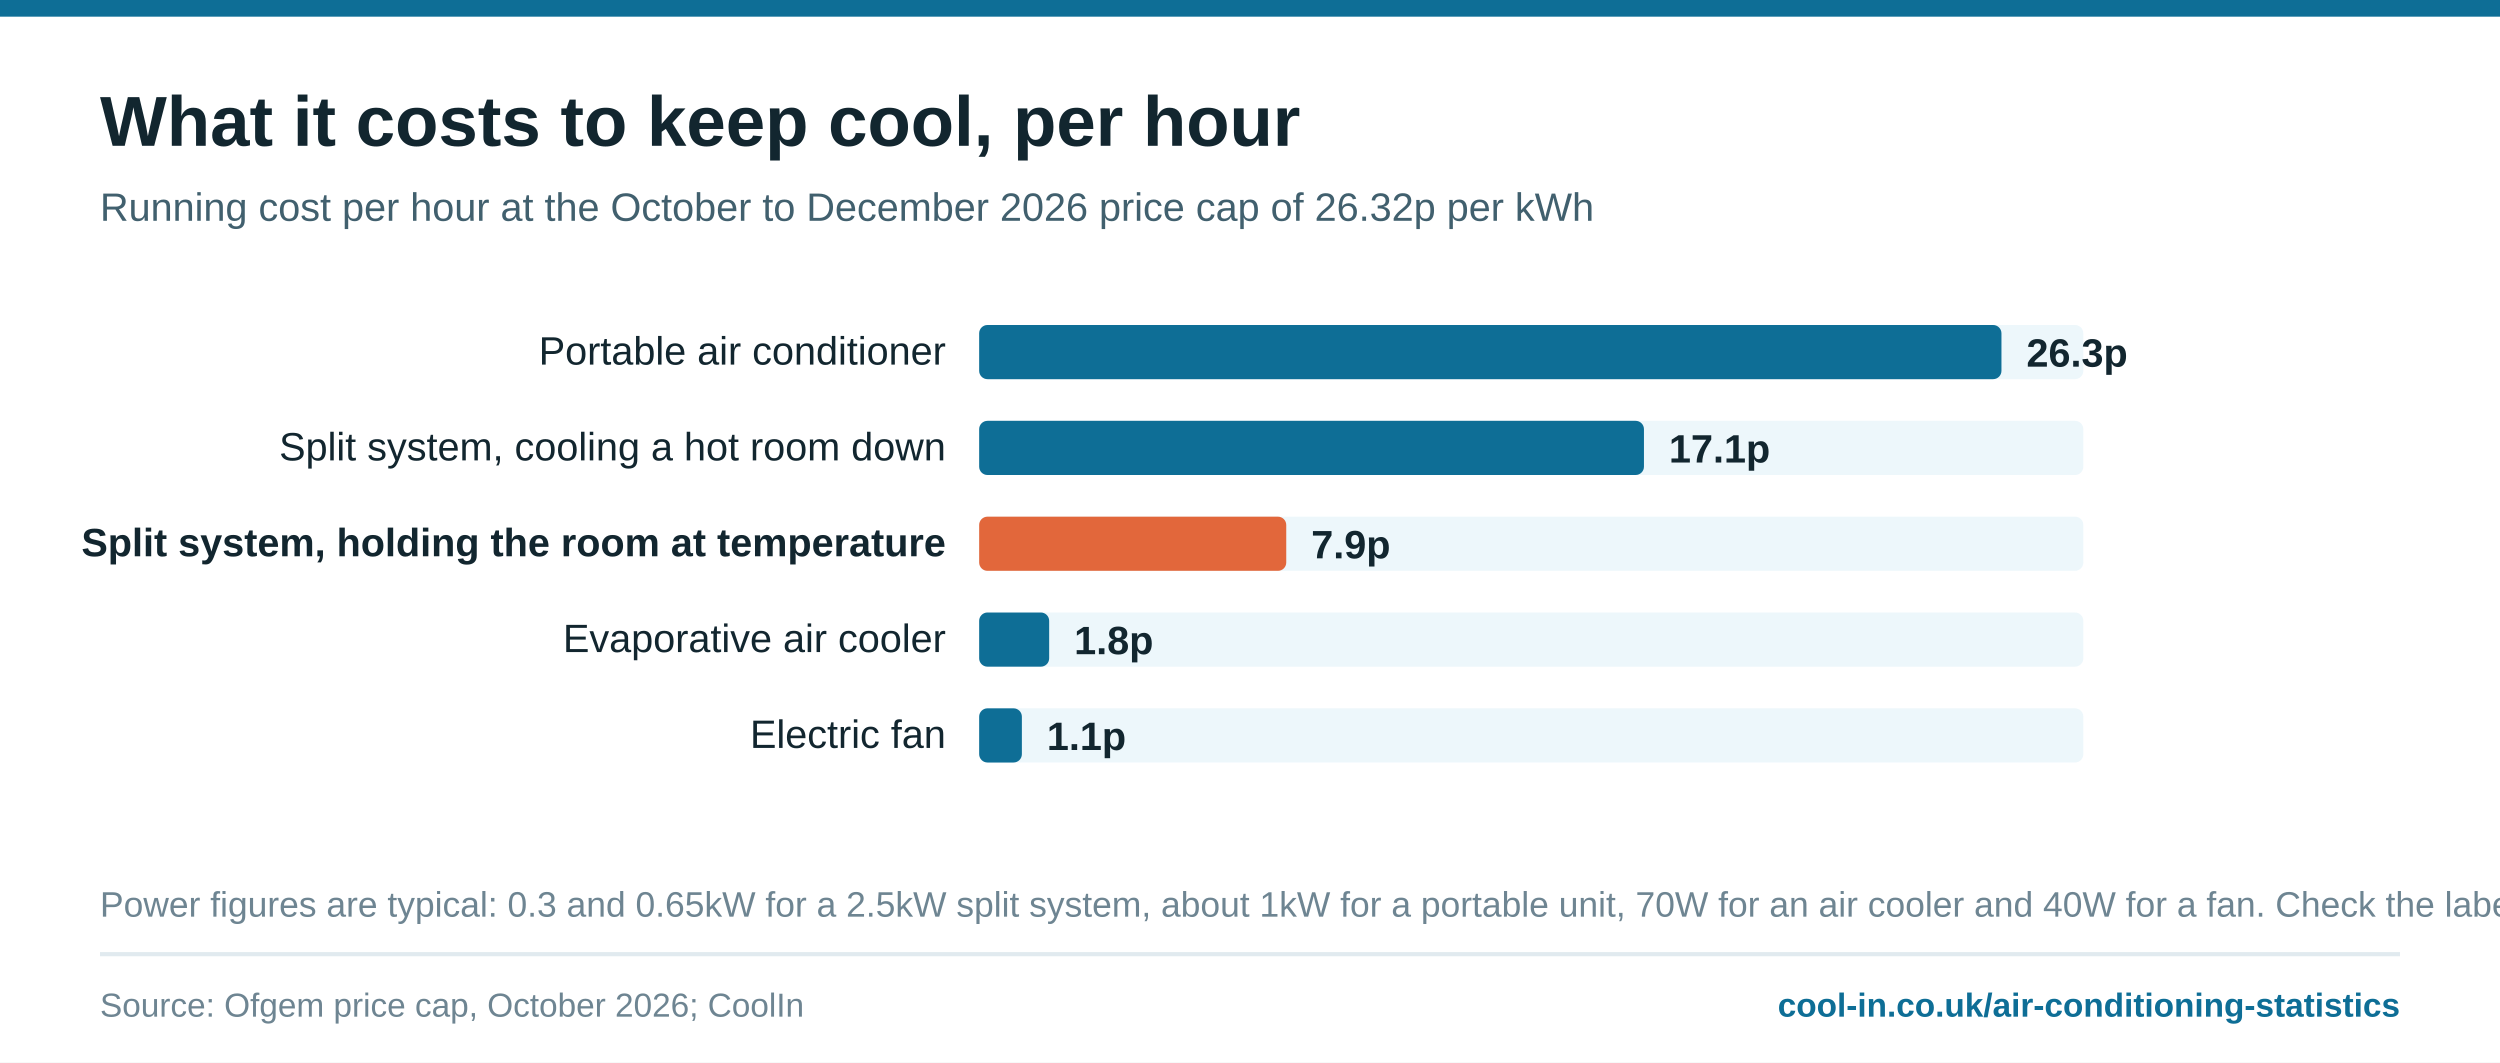
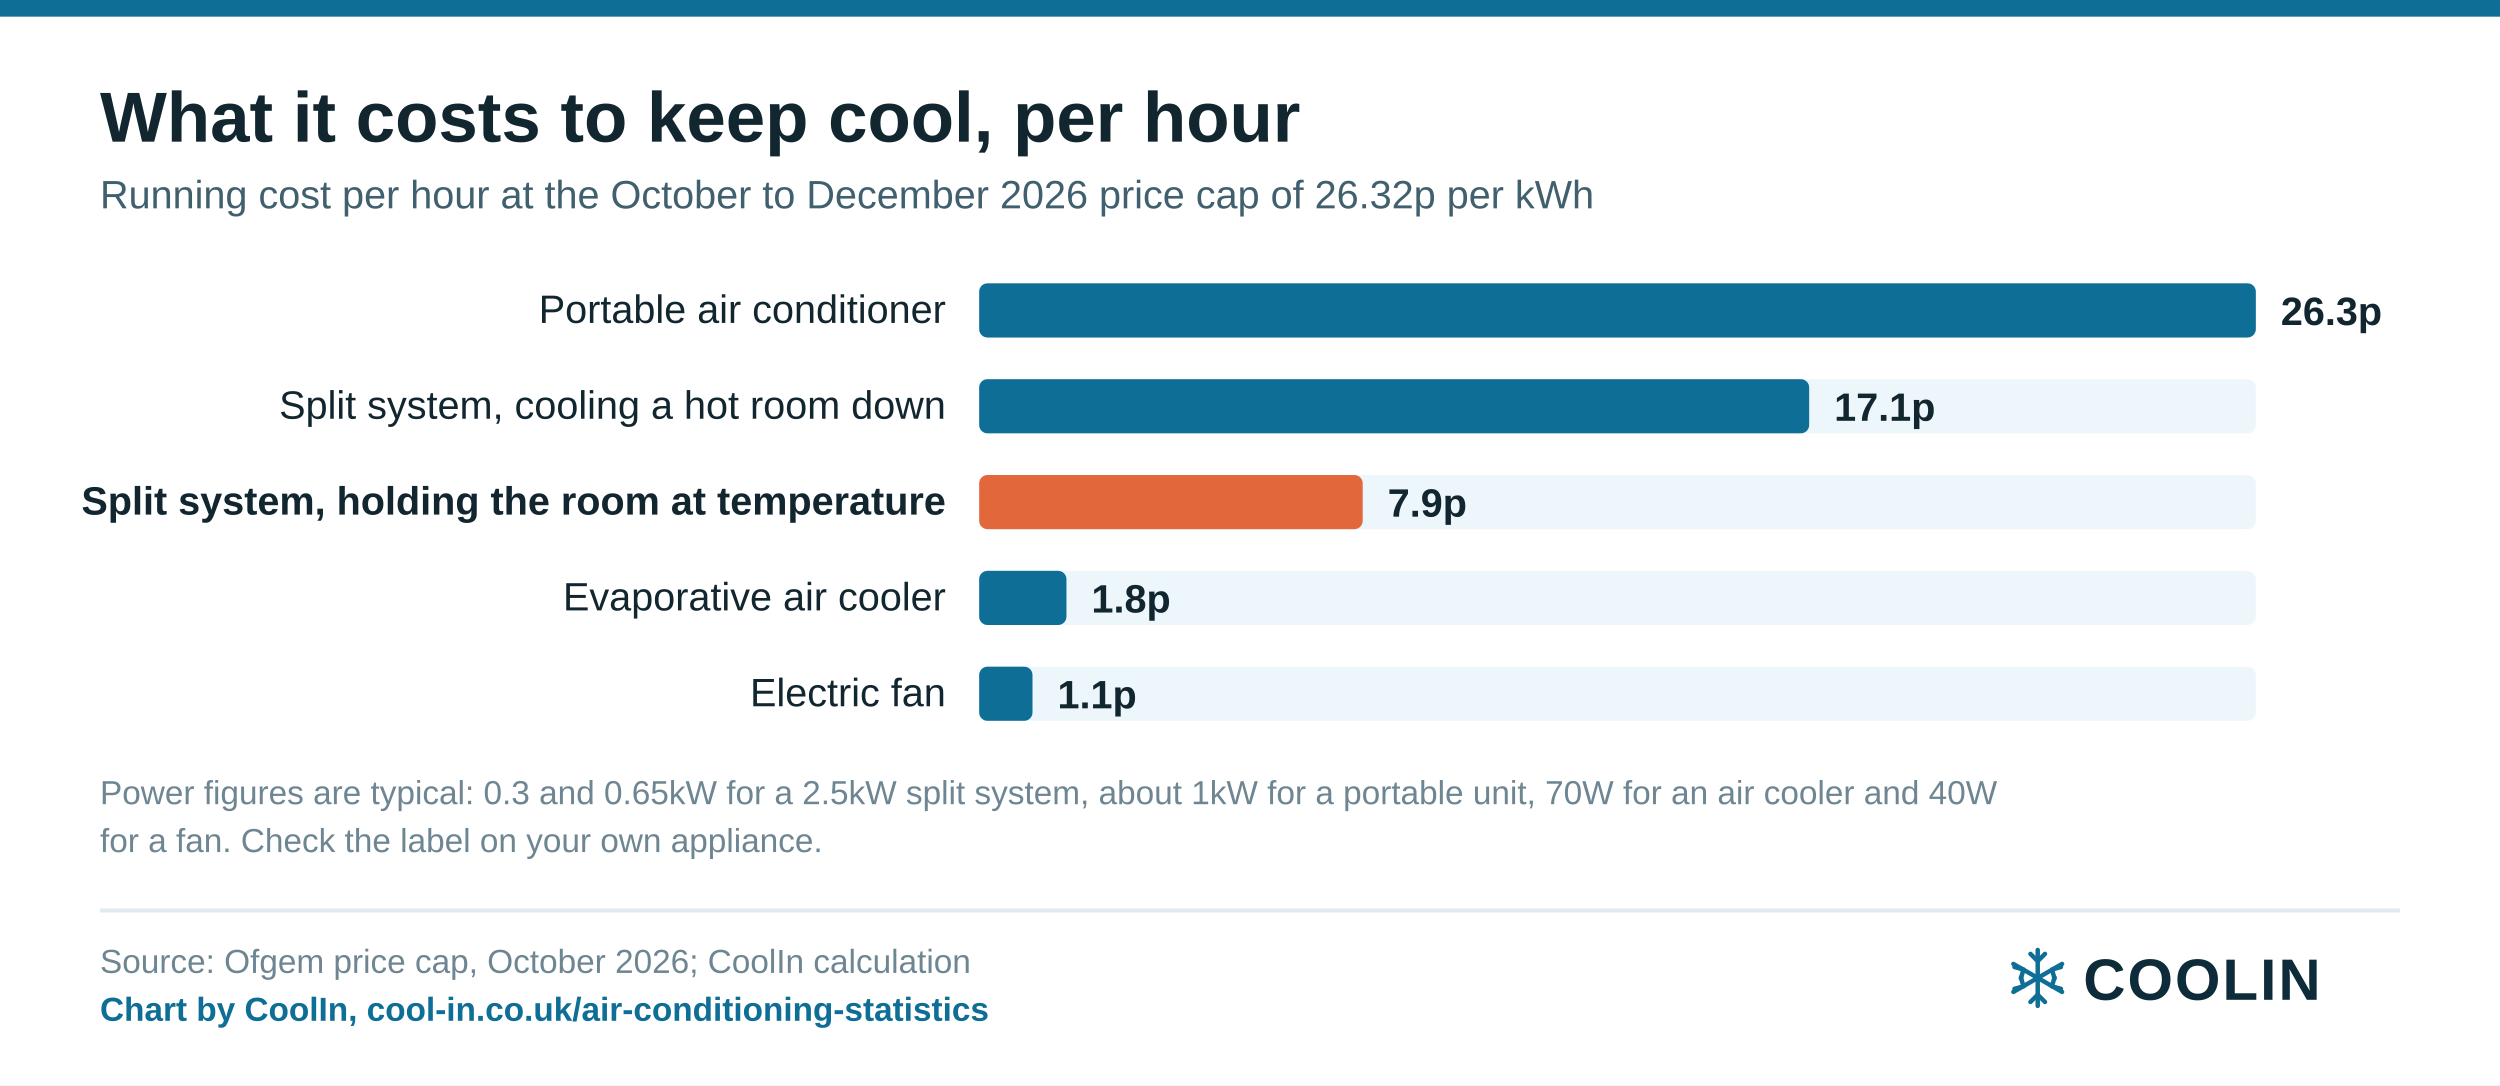
- <svg xmlns="http://www.w3.org/2000/svg" viewBox="0 0 1200 510" width="1200" height="510" font-family="Arial, Helvetica, sans-serif">
-   <rect width="1200" height="510" fill="#FFFFFF" />
+ <svg xmlns="http://www.w3.org/2000/svg" viewBox="0 0 1200 521" width="1200" height="521" font-family="Arial, Helvetica, sans-serif">
+   <rect width="1200" height="521" fill="#FFFFFF" />
  <rect width="1200" height="8" fill="#0E6E96" />
-   <text x="48" y="70" font-size="34" font-weight="700" fill="#12262F">What it costs to keep cool, per hour</text>
-   <text x="48" y="106" font-size="19" fill="#41606E">Running cost per hour at the October to December 2026 price cap of 26.32p per kWh</text>
-   <defs>
-     <pattern id="hatch" width="10" height="10" patternUnits="userSpaceOnUse" patternTransform="rotate(45)">
-       <rect width="10" height="10" fill="#FBE7DC" />
-       <line x1="0" y1="0" x2="0" y2="10" stroke="#E2673B" stroke-width="4" />
-     </pattern>
-   </defs>
-   <text x="454" y="175" font-size="19" font-weight="400" fill="#12262F" text-anchor="end">Portable air conditioner</text>
-   <rect x="470" y="156" width="530" height="26" rx="4" fill="#D7EDF7" opacity=".45" />
-   <rect x="470" y="156" width="490.7" height="26" rx="4" fill="#0E6E96" />
-   <text x="972.7" y="176" font-size="19" font-weight="700" fill="#12262F">26.3p</text>
-   <text x="454" y="221" font-size="19" font-weight="400" fill="#12262F" text-anchor="end">Split system, cooling a hot room down</text>
-   <rect x="470" y="202" width="530" height="26" rx="4" fill="#D7EDF7" opacity=".45" />
-   <rect x="470" y="202" width="319.1" height="26" rx="4" fill="#0E6E96" />
-   <text x="801.1" y="222" font-size="19" font-weight="700" fill="#12262F">17.1p</text>
-   <text x="454" y="267" font-size="19" font-weight="700" fill="#12262F" text-anchor="end">Split system, holding the room at temperature</text>
-   <rect x="470" y="248" width="530" height="26" rx="4" fill="#D7EDF7" opacity=".45" />
-   <rect x="470" y="248" width="147.4" height="26" rx="4" fill="#E2673B" />
-   <text x="629.4" y="268" font-size="19" font-weight="700" fill="#12262F">7.9p</text>
-   <text x="454" y="313" font-size="19" font-weight="400" fill="#12262F" text-anchor="end">Evaporative air cooler</text>
-   <rect x="470" y="294" width="530" height="26" rx="4" fill="#D7EDF7" opacity=".45" />
-   <rect x="470" y="294" width="33.6" height="26" rx="4" fill="#0E6E96" />
-   <text x="515.6" y="314" font-size="19" font-weight="700" fill="#12262F">1.8p</text>
-   <text x="454" y="359" font-size="19" font-weight="400" fill="#12262F" text-anchor="end">Electric fan</text>
-   <rect x="470" y="340" width="530" height="26" rx="4" fill="#D7EDF7" opacity=".45" />
-   <rect x="470" y="340" width="20.5" height="26" rx="4" fill="#0E6E96" />
-   <text x="502.5" y="360" font-size="19" font-weight="700" fill="#12262F">1.1p</text>
-   <text x="48" y="440" font-size="17" fill="#6E8592">Power figures are typical: 0.3 and 0.65kW for a 2.5kW split system, about 1kW for a portable unit, 70W for an air cooler and 40W for a fan. Check the label on your own appliance.</text>
-   <line x1="48" y1="458" x2="1152" y2="458" stroke="#E1EAEF" stroke-width="2" />
-   <text x="48" y="488" font-size="16" fill="#6E8592">Source: Ofgem price cap, October 2026; CoolIn</text>
-   <text x="1152" y="488" font-size="16" font-weight="700" fill="#0E6E96" text-anchor="end">cool-in.co.uk/air-conditioning-statistics</text>
+   <text x="48" y="68" font-size="34" font-weight="700" fill="#12262F">What it costs to keep cool, per hour</text>
+   <text x="48" y="100" font-size="19" fill="#41606E">Running cost per hour at the October to December 2026 price cap of 26.32p per kWh</text>
+   <g transform="translate(0,130)">
+     <defs>
+       <pattern id="hatch" width="10" height="10" patternUnits="userSpaceOnUse" patternTransform="rotate(45)">
+         <rect width="10" height="10" fill="#FBE7DC" />
+         <line x1="0" y1="0" x2="0" y2="10" stroke="#E2673B" stroke-width="4" />
+       </pattern>
+     </defs>
+     <text x="454" y="25" font-size="19" font-weight="400" fill="#12262F" text-anchor="end">Portable air conditioner</text>
+     <rect x="470" y="6" width="612.8" height="26" rx="4" fill="#D7EDF7" opacity=".45" />
+     <rect x="470" y="6" width="612.8" height="26" rx="4" fill="#0E6E96" />
+     <text x="1094.8" y="26" font-size="19" font-weight="700" fill="#12262F">26.3p</text>
+     <text x="454" y="71" font-size="19" font-weight="400" fill="#12262F" text-anchor="end">Split system, cooling a hot room down</text>
+     <rect x="470" y="52" width="612.8" height="26" rx="4" fill="#D7EDF7" opacity=".45" />
+     <rect x="470" y="52" width="398.4" height="26" rx="4" fill="#0E6E96" />
+     <text x="880.4" y="72" font-size="19" font-weight="700" fill="#12262F">17.1p</text>
+     <text x="454" y="117" font-size="19" font-weight="700" fill="#12262F" text-anchor="end">Split system, holding the room at temperature</text>
+     <rect x="470" y="98" width="612.8" height="26" rx="4" fill="#D7EDF7" opacity=".45" />
+     <rect x="470" y="98" width="184.1" height="26" rx="4" fill="#E2673B" />
+     <text x="666.1" y="118" font-size="19" font-weight="700" fill="#12262F">7.9p</text>
+     <text x="454" y="163" font-size="19" font-weight="400" fill="#12262F" text-anchor="end">Evaporative air cooler</text>
+     <rect x="470" y="144" width="612.8" height="26" rx="4" fill="#D7EDF7" opacity=".45" />
+     <rect x="470" y="144" width="41.9" height="26" rx="4" fill="#0E6E96" />
+     <text x="523.9" y="164" font-size="19" font-weight="700" fill="#12262F">1.8p</text>
+     <text x="454" y="209" font-size="19" font-weight="400" fill="#12262F" text-anchor="end">Electric fan</text>
+     <rect x="470" y="190" width="612.8" height="26" rx="4" fill="#D7EDF7" opacity=".45" />
+     <rect x="470" y="190" width="25.6" height="26" rx="4" fill="#0E6E96" />
+     <text x="507.6" y="210" font-size="19" font-weight="700" fill="#12262F">1.1p</text>
+   </g>
+   <text x="48" y="386" font-size="16" fill="#6E8592">Power figures are typical: 0.3 and 0.65kW for a 2.5kW split system, about 1kW for a portable unit, 70W for an air cooler and 40W</text>
+   <text x="48" y="409" font-size="16" fill="#6E8592">for a fan. Check the label on your own appliance.</text>
+   <line x1="48" y1="437" x2="1152" y2="437" stroke="#E1EAEF" stroke-width="2" />
+   <text x="48" y="467" font-size="16" fill="#6E8592">Source: Ofgem price cap, October 2026; CoolIn calculation</text>
+   <text x="48" y="490" font-size="16" font-weight="700" fill="#0E6E96">Chart by CoolIn, cool-in.co.uk/air-conditioning-statistics</text>
+   <g transform="translate(962,453.3) scale(1.342)" fill="none" stroke="#0E6E96" stroke-width="1.6" stroke-linecap="round">
+     <path d="M12 2v20" />
+     <path d="M3.3 7 20.7 17" />
+     <path d="M20.7 7 3.3 17" />
+     <path d="M12 6 9.4 3.4M12 6l2.6-2.6M12 18l-2.6 2.6M12 18l2.6 2.6" />
+     <path d="m17.1 9 3.2-.9M17.1 9l.9 3.2M6.9 15l-3.2.9M6.9 15 6 11.8" />
+     <path d="m17.1 15 3.2.9M17.1 15l.9-3.2M6.9 9l-3.2-.9M6.9 9 6 12.2" />
+   </g>
+   <text x="1000" y="479.9" font-size="28" font-weight="900" letter-spacing="1" fill="#0D2B38">COOLIN</text>
</svg>
